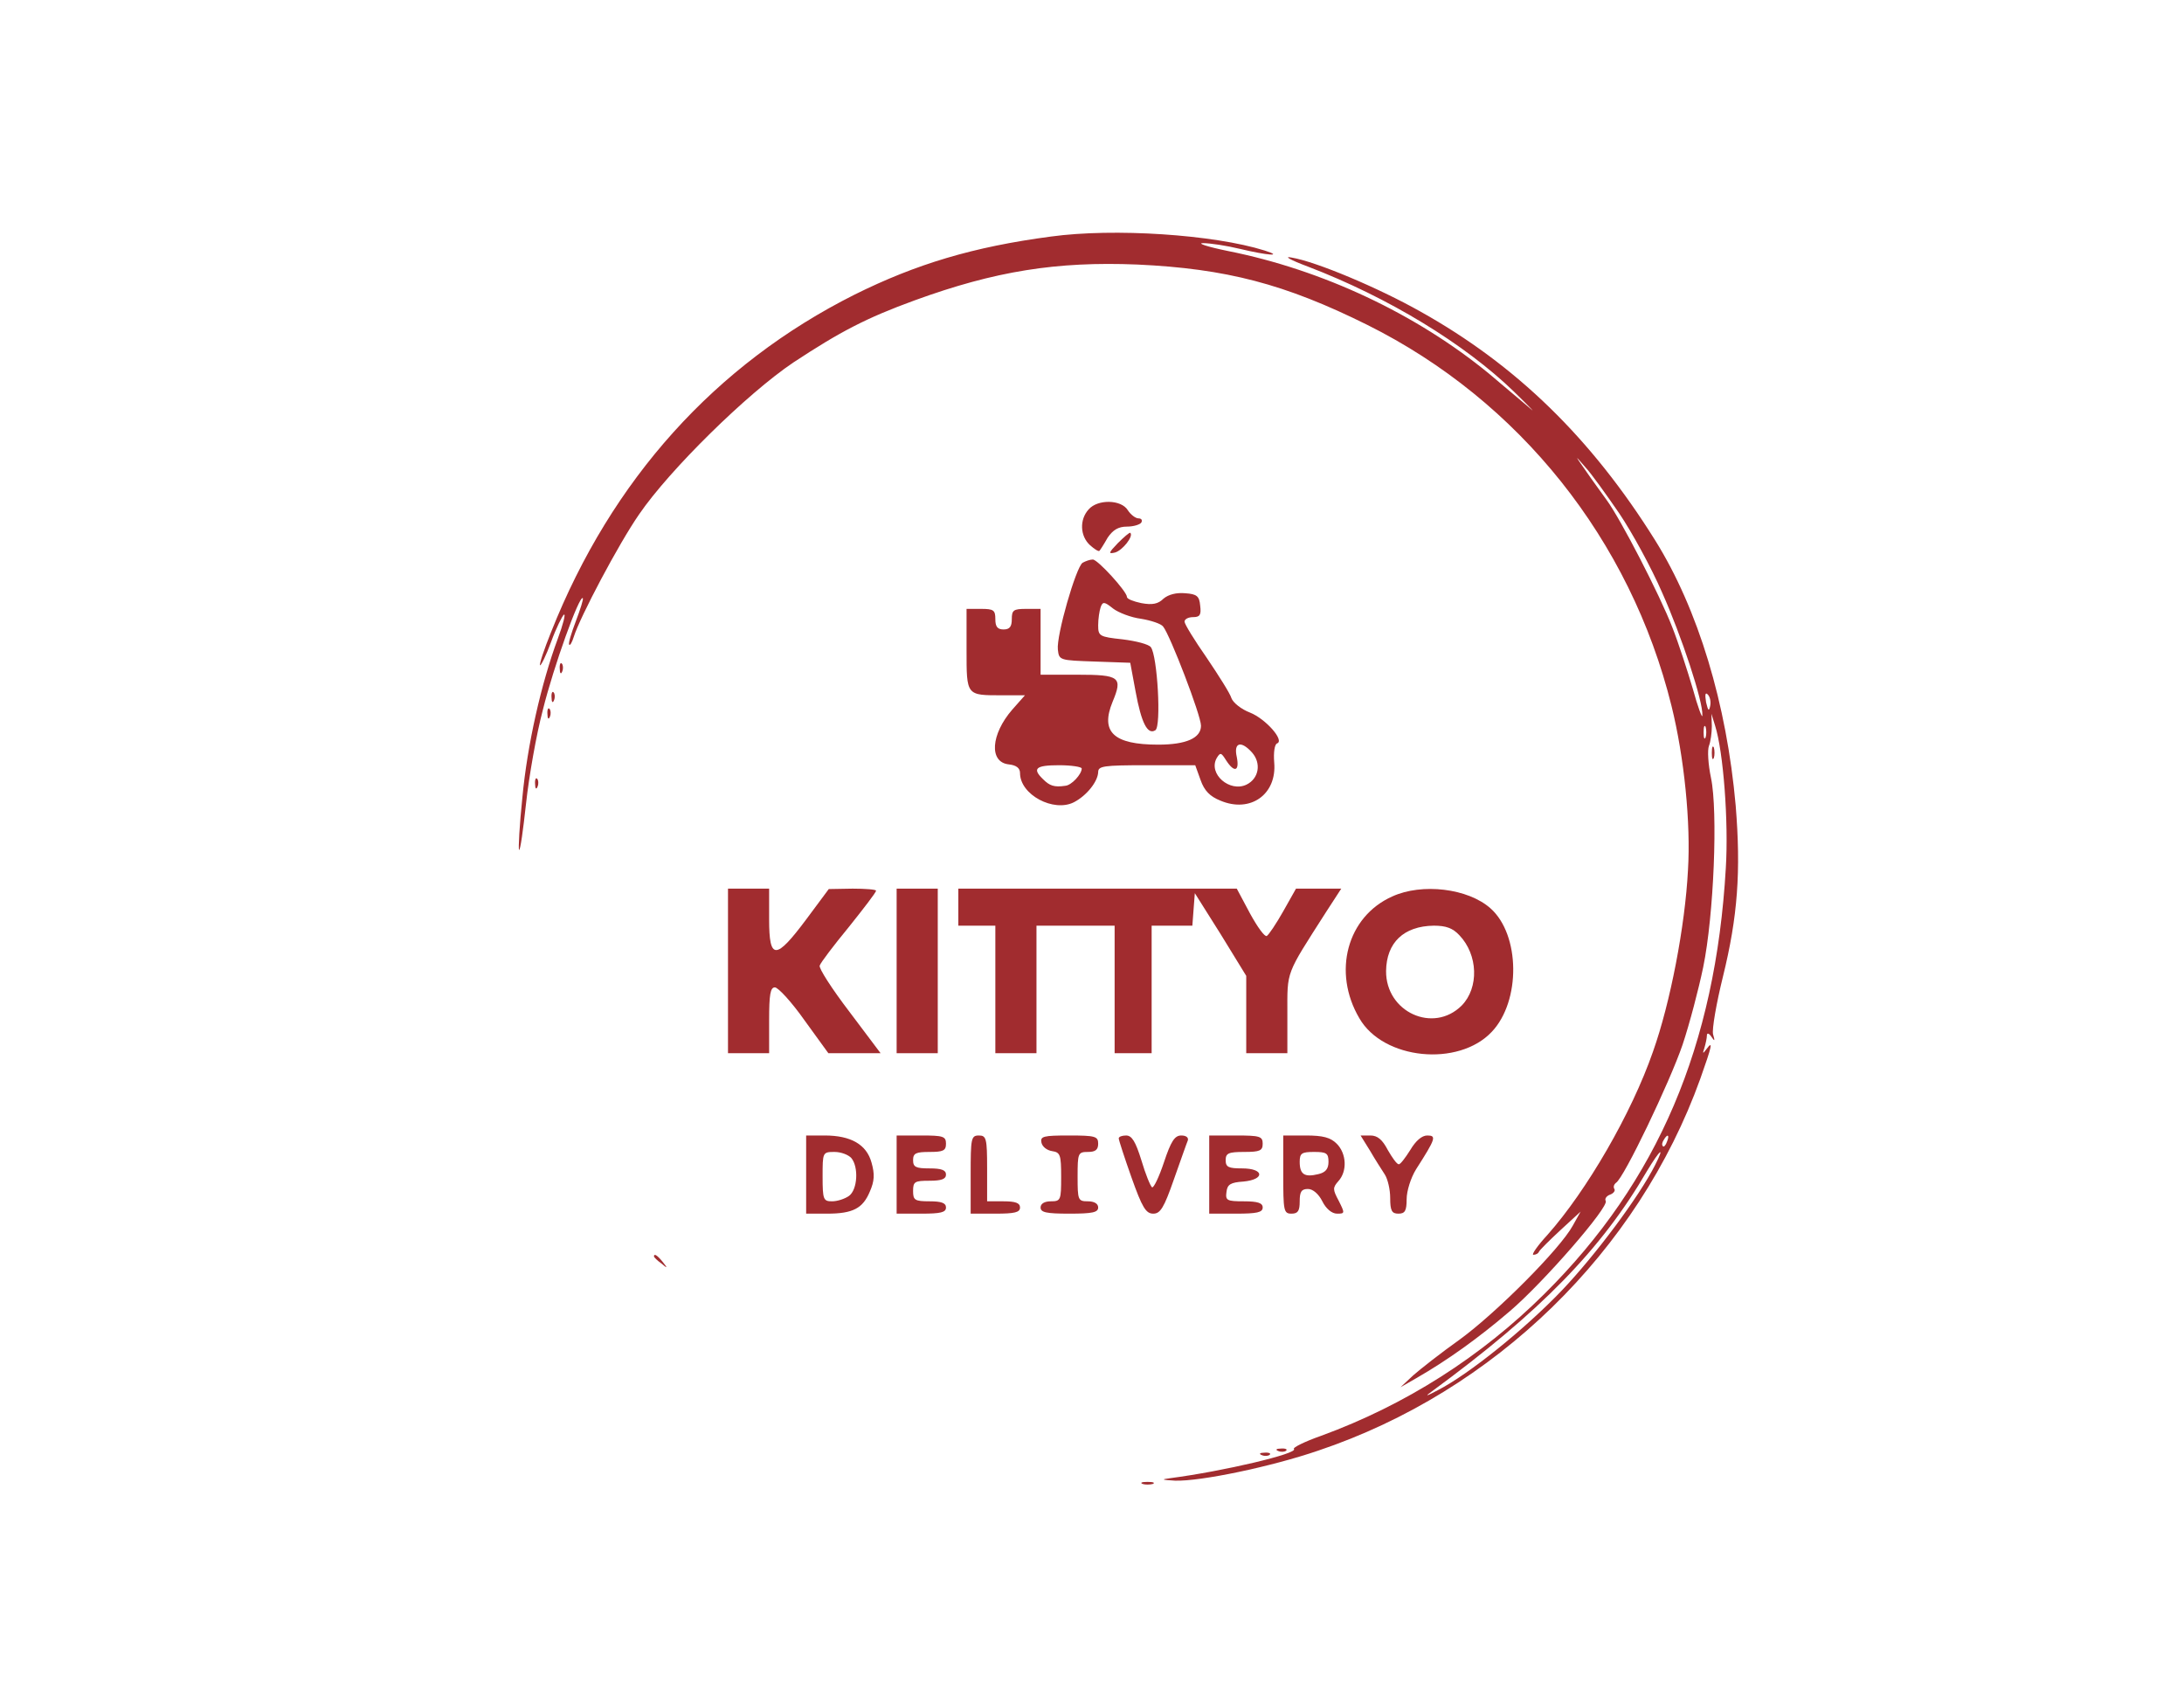
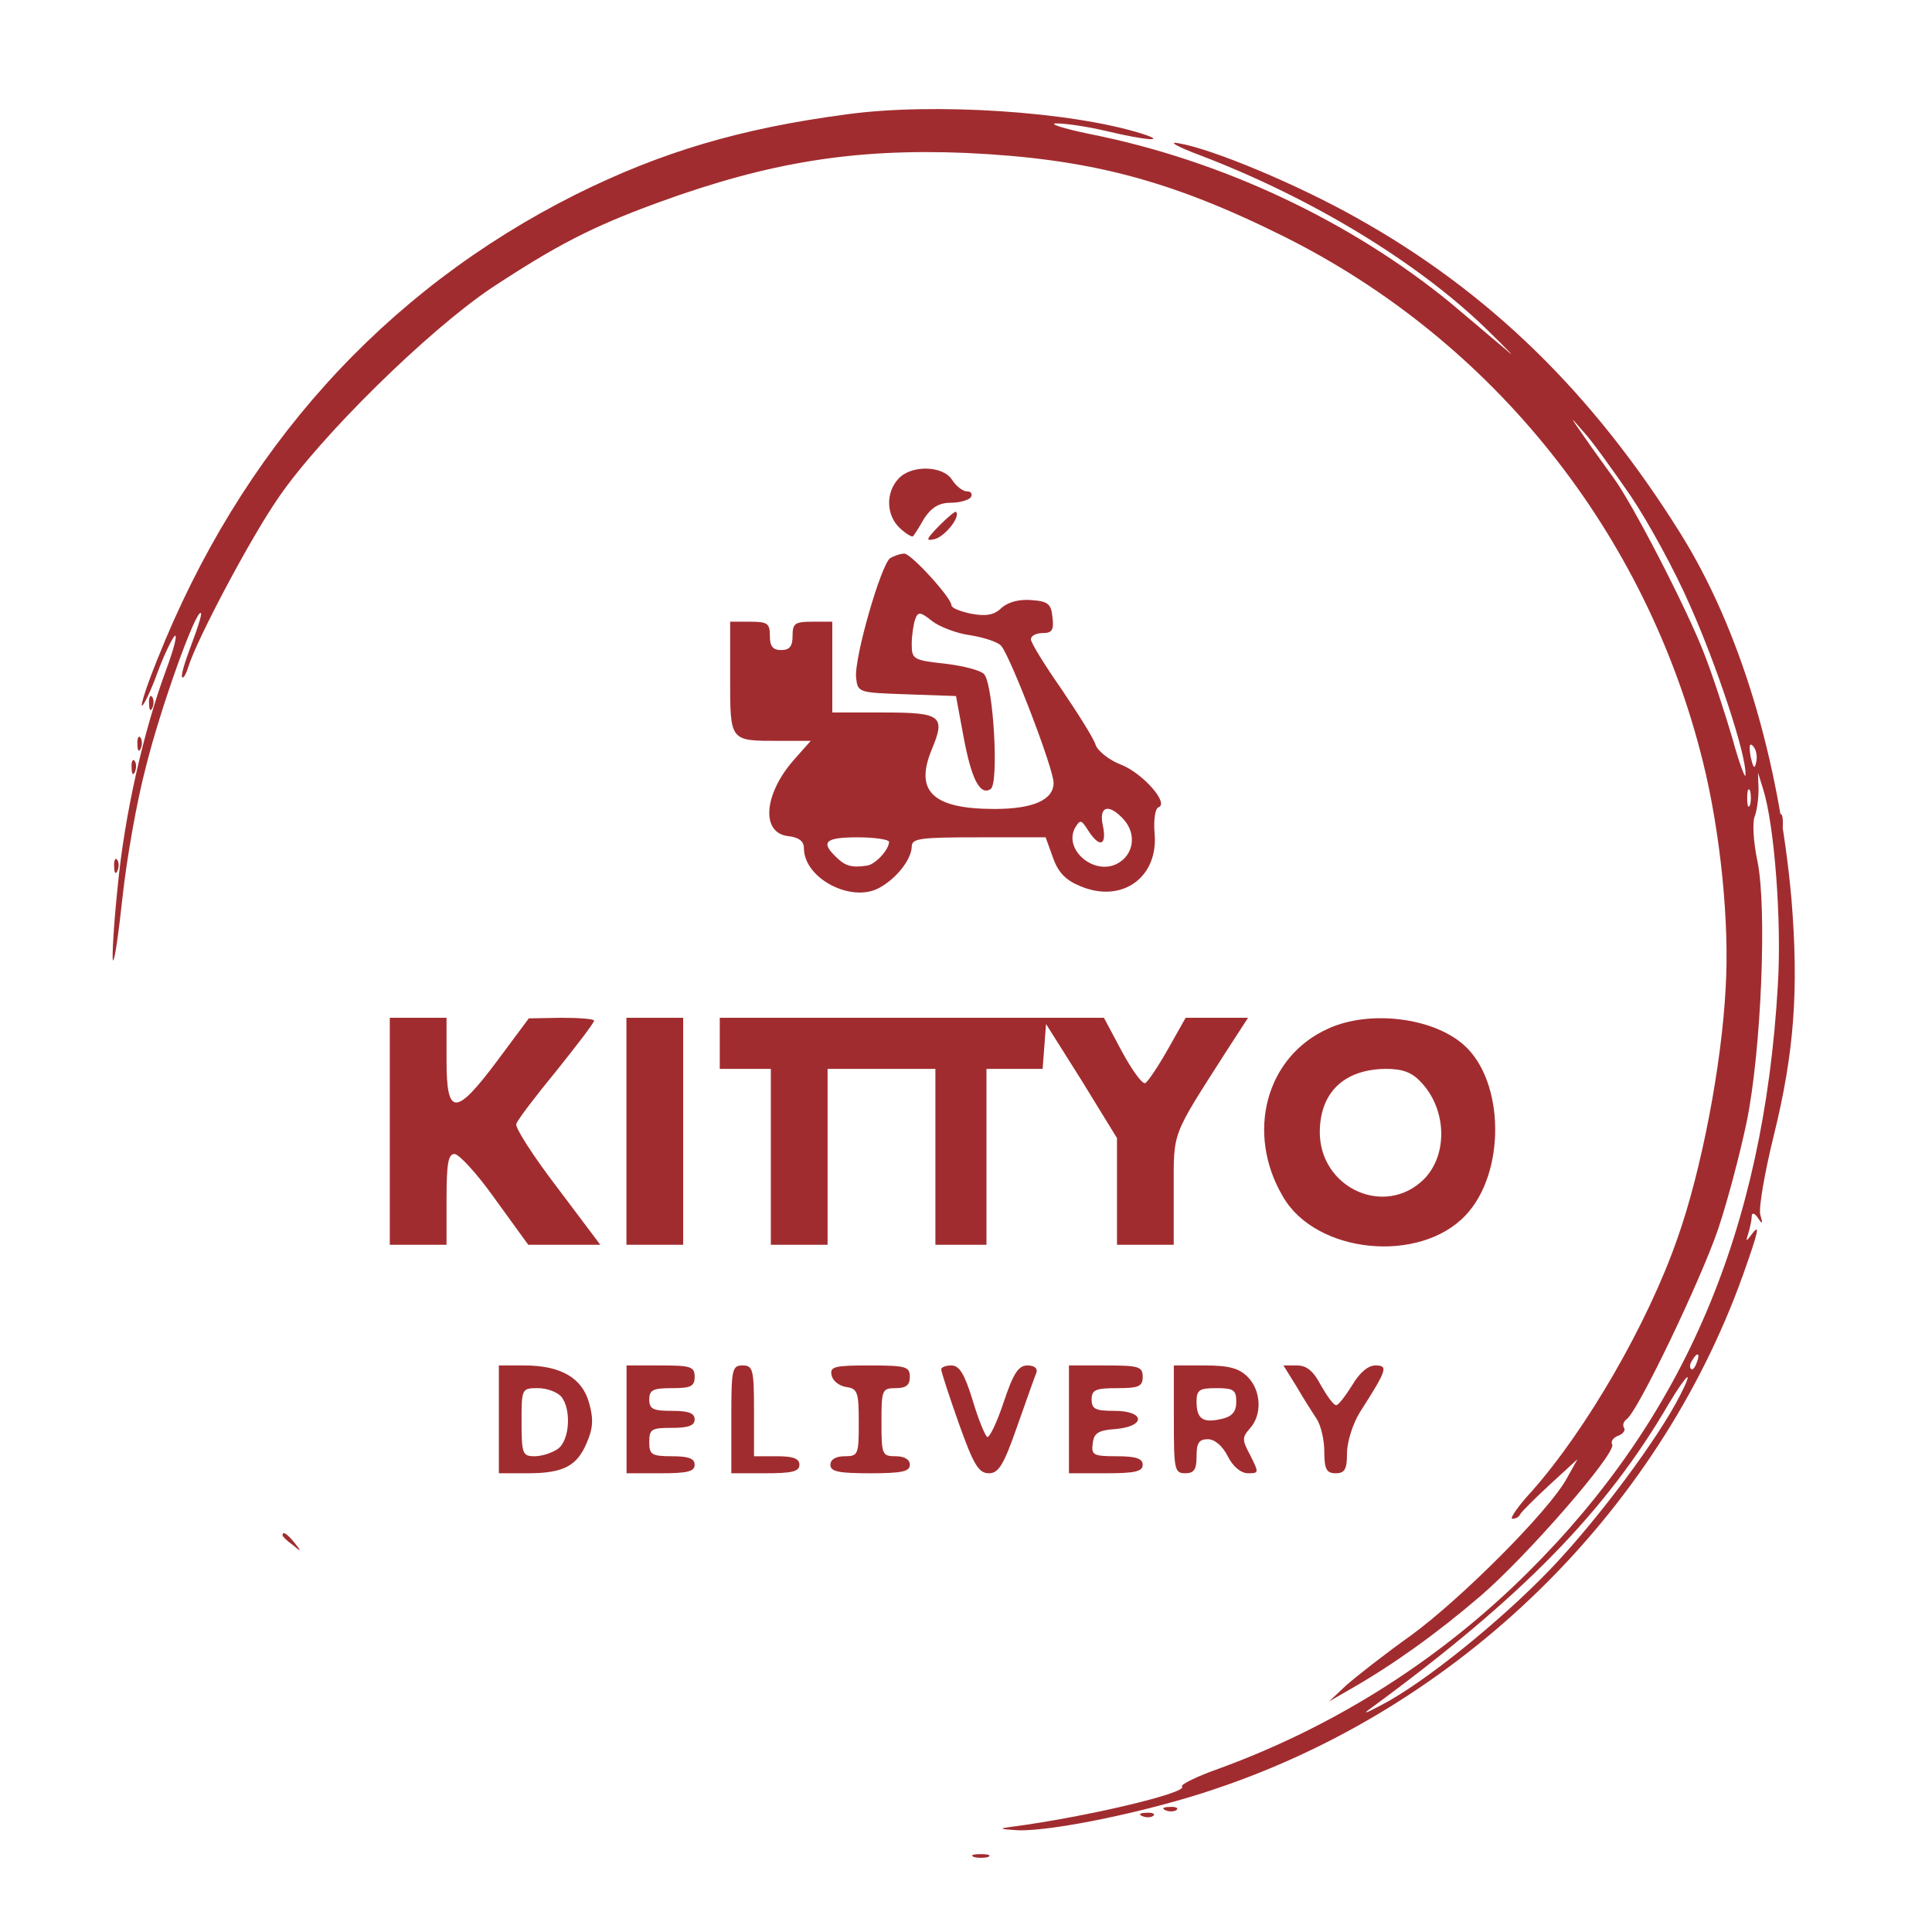
- <svg xmlns="http://www.w3.org/2000/svg" version="1.0" width="531pt" height="409pt" viewBox="0 0 531 409" preserveAspectRatio="xMidYMid meet">
-   <g transform="translate(0,409) scale(0.1,-0.1)" fill="#a12c2f" stroke="none">
-     <path d="M2555 3515 c-189 -25 -328 -67 -477 -141 -339 -170 -591 -450 -738 -820 -17 -42 -29 -78 -27 -81 2 -2 15 24 27 57 12 33 27 63 31 66 5 3 -2 -24 -15 -59 -40 -108 -74 -257 -86 -386 -7 -67 -10 -124 -8 -127 3 -2 10 49 17 113 7 65 25 168 41 228 26 105 89 280 97 271 2 -2 -6 -27 -17 -56 -11 -29 -19 -55 -16 -57 2 -3 7 6 11 19 15 48 109 226 159 298 74 108 262 293 375 369 114 75 177 108 295 151 195 71 345 95 541 87 216 -10 359 -47 560 -147 369 -184 639 -522 739 -926 31 -125 47 -285 40 -399 -7 -136 -43 -323 -85 -441 -52 -150 -161 -338 -257 -446 -24 -26 -39 -48 -34 -48 6 0 12 3 14 8 2 4 25 27 52 52 l49 45 -19 -34 c-31 -57 -187 -213 -275 -277 -45 -32 -96 -72 -113 -87 l-31 -29 40 23 c73 42 149 96 226 162 82 70 242 254 233 268 -3 5 2 12 10 15 9 3 14 10 11 14 -3 5 -1 11 4 15 19 11 131 245 162 336 17 51 39 135 50 188 26 126 36 379 19 460 -7 33 -9 68 -5 78 4 10 7 32 7 48 l-1 30 9 -29 c20 -63 33 -233 26 -346 -25 -432 -165 -761 -441 -1035 -154 -153 -338 -270 -543 -345 -40 -14 -70 -29 -66 -32 11 -11 -171 -54 -301 -71 -23 -3 -21 -4 12 -6 62 -2 234 34 348 73 429 144 778 484 929 904 28 79 32 95 15 72 -9 -12 -10 -12 -5 3 3 10 6 24 6 30 0 7 5 6 11 -3 8 -12 9 -11 4 6 -3 12 8 75 24 140 36 146 44 256 31 416 -22 247 -91 477 -196 645 -155 248 -338 426 -571 556 -103 58 -253 121 -313 131 -20 4 -3 -6 40 -22 196 -75 381 -188 501 -304 41 -40 57 -57 35 -37 -23 19 -66 56 -96 81 -177 145 -404 252 -635 298 -49 10 -76 19 -60 19 17 0 57 -6 90 -14 67 -16 107 -19 60 -4 -124 39 -367 55 -520 34z m1382 -673 c31 -46 78 -132 104 -192 47 -105 100 -265 98 -299 0 -9 -11 20 -23 64 -13 44 -35 112 -50 150 -30 78 -126 264 -160 310 -12 17 -35 48 -50 70 -28 40 -28 40 -2 10 15 -16 52 -68 83 -113z m221 -468 c-3 -14 -5 -12 -10 9 -3 19 -2 25 4 19 6 -6 8 -18 6 -28z m-11 -76 c-3 -7 -5 -2 -5 12 0 14 2 19 5 13 2 -7 2 -19 0 -25z m-94 -983 c-3 -9 -8 -14 -10 -11 -3 3 -2 9 2 15 9 16 15 13 8 -4z m-29 -57 c-39 -77 -145 -219 -227 -305 -89 -93 -225 -203 -301 -242 -28 -15 -33 -16 -16 -4 266 195 414 347 524 536 32 53 45 64 20 15z" />
-     <path d="M2647 2852 c-23 -25 -21 -65 3 -87 11 -10 21 -16 23 -14 2 2 11 16 20 32 13 19 26 27 47 27 16 0 32 5 35 10 3 6 0 10 -7 10 -7 0 -19 9 -26 20 -16 26 -73 27 -95 2z" />
-     <path d="M2718 2770 c-23 -24 -24 -27 -7 -23 18 5 46 40 37 48 -2 1 -15 -10 -30 -25z" />
-     <path d="M2632 2722 c-16 -11 -64 -177 -60 -211 3 -26 4 -26 90 -29 l86 -3 13 -70 c14 -76 29 -106 48 -94 15 9 5 182 -11 202 -5 7 -36 15 -69 19 -56 6 -59 8 -59 34 0 16 3 35 6 44 5 14 9 14 30 -3 13 -10 44 -22 68 -25 24 -4 49 -12 54 -19 17 -21 92 -216 92 -241 0 -30 -36 -46 -104 -46 -109 0 -141 31 -111 104 25 60 18 66 -85 66 l-90 0 0 80 0 80 -35 0 c-31 0 -35 -3 -35 -25 0 -18 -5 -25 -20 -25 -15 0 -20 7 -20 25 0 22 -4 25 -35 25 l-35 0 0 -99 c0 -113 -1 -111 87 -111 l55 0 -31 -35 c-52 -60 -57 -128 -8 -133 18 -2 27 -9 27 -21 0 -53 82 -96 131 -71 31 16 58 50 59 73 0 15 12 17 118 17 l118 0 13 -36 c9 -26 23 -40 48 -50 73 -31 138 15 131 93 -2 24 1 44 7 46 19 7 -28 60 -66 75 -21 8 -41 24 -45 35 -3 11 -31 55 -60 98 -30 43 -54 82 -54 88 0 6 9 11 21 11 16 0 20 5 17 28 -2 23 -8 28 -36 30 -22 2 -41 -3 -53 -13 -13 -13 -27 -16 -54 -11 -19 4 -35 10 -35 15 0 13 -71 91 -83 91 -7 0 -18 -4 -25 -8z m412 -461 c23 -26 17 -63 -13 -78 -41 -20 -94 26 -73 64 9 15 11 14 23 -5 20 -31 33 -27 26 8 -8 35 10 41 37 11z m-414 -39 c0 -14 -25 -41 -40 -42 -27 -4 -38 0 -54 16 -27 26 -18 34 39 34 30 0 55 -4 55 -8z" />
-     <path d="M1361 2464 c0 -11 3 -14 6 -6 3 7 2 16 -1 19 -3 4 -6 -2 -5 -13z" />
-     <path d="M1341 2394 c0 -11 3 -14 6 -6 3 7 2 16 -1 19 -3 4 -6 -2 -5 -13z" />
-     <path d="M1331 2354 c0 -11 3 -14 6 -6 3 7 2 16 -1 19 -3 4 -6 -2 -5 -13z" />
-     <path d="M4162 2260 c0 -14 2 -19 5 -12 2 6 2 18 0 25 -3 6 -5 1 -5 -13z" />
-     <path d="M1301 2184 c0 -11 3 -14 6 -6 3 7 2 16 -1 19 -3 4 -6 -2 -5 -13z" />
-     <path d="M1770 1730 l0 -200 50 0 50 0 0 80 c0 63 3 80 14 80 8 0 41 -36 72 -80 l58 -80 63 0 64 0 -76 101 c-42 55 -75 106 -72 112 2 7 34 49 71 94 36 45 66 84 66 88 0 3 -26 5 -57 5 l-58 -1 -55 -74 c-74 -99 -90 -99 -90 0 l0 75 -50 0 -50 0 0 -200z" />
-     <path d="M2180 1730 l0 -200 50 0 50 0 0 200 0 200 -50 0 -50 0 0 -200z" />
-     <path d="M2330 1885 l0 -45 45 0 45 0 0 -155 0 -155 50 0 50 0 0 155 0 155 95 0 95 0 0 -155 0 -155 45 0 45 0 0 155 0 155 49 0 50 0 3 40 3 39 63 -100 62 -101 0 -94 0 -94 50 0 50 0 0 96 c0 106 -5 92 94 247 l37 57 -55 0 -55 0 -31 -55 c-17 -30 -35 -57 -40 -60 -5 -3 -23 22 -41 55 l-32 60 -338 0 -339 0 0 -45z" />
-     <path d="M3385 1911 c-110 -49 -146 -184 -80 -296 58 -101 241 -119 322 -33 71 75 69 236 -3 300 -55 49 -167 62 -239 29z m163 -94 c46 -48 48 -128 6 -171 -69 -69 -185 -16 -184 84 1 69 43 109 116 110 30 0 46 -6 62 -23z" />
-     <path d="M1960 1235 l0 -95 51 0 c63 0 87 13 104 54 11 25 12 42 4 70 -12 44 -50 66 -114 66 l-45 0 0 -95z m110 40 c18 -22 15 -77 -6 -92 -10 -7 -28 -13 -41 -13 -21 0 -23 4 -23 60 0 59 0 60 29 60 16 0 34 -7 41 -15z" />
-     <path d="M2180 1235 l0 -95 60 0 c47 0 60 3 60 15 0 11 -11 15 -40 15 -36 0 -40 3 -40 25 0 23 4 25 40 25 29 0 40 4 40 15 0 11 -11 15 -40 15 -33 0 -40 3 -40 20 0 17 7 20 40 20 33 0 40 3 40 20 0 18 -7 20 -60 20 l-60 0 0 -95z" />
-     <path d="M2360 1235 l0 -95 60 0 c47 0 60 3 60 15 0 11 -11 15 -40 15 l-40 0 0 80 c0 73 -2 80 -20 80 -19 0 -20 -7 -20 -95z" />
-     <path d="M2532 1313 c2 -10 13 -19 26 -21 20 -3 22 -9 22 -63 0 -56 -1 -59 -25 -59 -16 0 -25 -6 -25 -15 0 -12 14 -15 70 -15 56 0 70 3 70 15 0 9 -9 15 -25 15 -24 0 -25 3 -25 60 0 57 1 60 25 60 18 0 25 5 25 20 0 18 -7 20 -71 20 -62 0 -70 -2 -67 -17z" />
-     <path d="M2720 1323 c0 -4 14 -47 31 -95 26 -73 35 -88 53 -88 17 0 26 14 50 83 16 45 31 88 34 95 2 7 -4 12 -16 12 -16 0 -25 -14 -42 -65 -12 -36 -25 -63 -29 -61 -4 3 -16 32 -26 66 -14 45 -23 60 -37 60 -10 0 -18 -3 -18 -7z" />
-     <path d="M2940 1235 l0 -95 65 0 c51 0 65 3 65 15 0 11 -12 15 -46 15 -41 0 -45 2 -42 23 2 18 10 23 41 25 53 5 51 32 -3 32 -33 0 -40 3 -40 20 0 17 7 20 45 20 38 0 45 3 45 20 0 18 -7 20 -65 20 l-65 0 0 -95z" />
-     <path d="M3120 1235 c0 -88 1 -95 20 -95 16 0 20 7 20 30 0 23 4 30 20 30 12 0 26 -12 35 -30 9 -18 23 -30 36 -30 19 0 19 1 4 31 -15 28 -15 32 -1 48 22 24 20 67 -4 91 -15 15 -33 20 -75 20 l-55 0 0 -95z m110 31 c0 -17 -7 -26 -25 -30 -33 -8 -45 -1 -45 30 0 21 5 24 35 24 30 0 35 -3 35 -24z" />
-     <path d="M3331 1293 c12 -21 29 -47 36 -58 7 -11 13 -36 13 -57 0 -31 4 -38 20 -38 16 0 20 7 20 35 0 20 10 52 23 73 48 75 50 82 27 82 -13 0 -28 -13 -41 -35 -12 -19 -24 -35 -28 -35 -5 0 -16 16 -27 35 -13 25 -25 35 -42 35 l-24 0 23 -37z" />
-     <path d="M1590 1036 c0 -2 8 -10 18 -17 15 -13 16 -12 3 4 -13 16 -21 21 -21 13z" />
-     <path d="M3108 563 c7 -3 16 -2 19 1 4 3 -2 6 -13 5 -11 0 -14 -3 -6 -6z" />
-     <path d="M3068 553 c7 -3 16 -2 19 1 4 3 -2 6 -13 5 -11 0 -14 -3 -6 -6z" />
-     <path d="M2778 483 c6 -2 18 -2 25 0 6 3 1 5 -13 5 -14 0 -19 -2 -12 -5z" />
+ <svg xmlns="http://www.w3.org/2000/svg" version="1.1" width="1080" height="1080" viewBox="0 0 1080 1080" xml:space="preserve">
+   <defs>
+ </defs>
+   <g transform="matrix(1 0 0 1 540 540)" id="65c292c7-8fad-4fb2-bc10-004ea2fef175">
+     <rect style="stroke: none; stroke-width: 1; stroke-dasharray: none; stroke-linecap: butt; stroke-dashoffset: 0; stroke-linejoin: miter; stroke-miterlimit: 4; fill: rgb(255,255,255); fill-rule: nonzero; opacity: 1; visibility: hidden;" vector-effect="non-scaling-stroke" x="-540" y="-540" rx="0" ry="0" width="1080" height="1080" />
+   </g>
+   <g transform="matrix(1 0 0 1 540 540)" id="21c065ab-5247-4d6d-9f7b-75c54355502d">
+ </g>
+   <g transform="matrix(NaN NaN NaN NaN 0 0)">
+     <g style="">
+ </g>
+   </g>
+   <g transform="matrix(2.44 0 0 2.44 533.13 543.6)">
+     <g style="" vector-effect="non-scaling-stroke">
+       <g transform="matrix(0.13 0 0 -0.13 0 -0.63)">
+         <path style="stroke: none; stroke-width: 1; stroke-dasharray: none; stroke-linecap: butt; stroke-dashoffset: 0; stroke-linejoin: miter; stroke-miterlimit: 4; fill: rgb(161,44,47); fill-rule: nonzero; opacity: 1;" vector-effect="non-scaling-stroke" transform=" translate(-2743.62, -2007.6)" d="M 2555 3515 C 2366 3490 2227 3448 2078 3374 C 1739 3204 1487 2924 1340 2554 C 1323 2512 1311 2476 1313 2473 C 1315 2471 1328 2497 1340 2530 C 1352 2563 1367 2593 1371 2596 C 1376 2599 1369 2572 1356 2537 C 1316 2429 1282 2280 1270 2151 C 1263 2084 1260 2027 1262 2024 C 1265 2022 1272 2073 1279 2137 C 1286 2202 1304 2305 1320 2365 C 1346 2470 1409 2645 1417 2636 C 1419 2634 1411 2609 1400 2580 C 1389 2551 1381 2525 1384 2523 C 1386 2520 1391 2529 1395 2542 C 1410 2590 1504 2768 1554 2840 C 1628 2948 1816 3133 1929 3209 C 2043 3284 2106 3317 2224 3360 C 2419 3431 2569 3455 2765 3447 C 2981 3437 3124 3400 3325 3300 C 3694 3116 3964 2778 4064 2374 C 4095 2249 4111 2089 4104 1975 C 4097 1839 4061 1652 4019 1534 C 3967 1384 3858 1196 3762 1088 C 3738 1062 3723 1040 3728 1040 C 3734 1040 3740 1043 3742 1048 C 3744 1052 3767 1075 3794 1100 L 3843 1145 L 3824 1111 C 3793 1054 3637 898 3549 834 C 3504 802 3453 762 3436 747 L 3405 718 L 3445 741 C 3518 783 3594 837 3671 903 C 3753 973 3913 1157 3904 1171 C 3901 1176 3906 1183 3914 1186 C 3923 1189 3928 1196 3925 1200 C 3922 1205 3924 1211 3929 1215 C 3948 1226 4060 1460 4091 1551 C 4108 1602 4130 1686 4141 1739 C 4167 1865 4177 2118 4160 2199 C 4153 2232 4151 2267 4155 2277 C 4159 2287 4162 2309 4162 2325 L 4161 2355 L 4170 2326 C 4190 2263 4203 2093 4196 1980 C 4171 1548 4031 1219 3755 945 C 3601 792 3417 675 3212 600 C 3172 586 3142 571 3146 568 C 3157 557 2975 514 2845 497 C 2822 494 2824 493 2857 491 C 2919 489 3091 525 3205 564 C 3634 708 3983 1048 4134 1468 C 4162 1547 4166 1563 4149 1540 C 4140 1528 4139 1528 4144 1543 C 4147 1553 4150 1567 4150 1573 C 4150 1580 4155 1579 4161 1570 C 4169 1558 4170 1559 4165 1576 C 4162 1588 4173 1651 4189 1716 C 4225 1862 4233 1972 4220 2132 C 4198 2379 4129 2609 4024 2777 C 3869 3025 3686 3203 3453 3333 C 3350 3391 3200 3454 3140 3464 C 3120 3468 3137 3458 3180 3442 C 3376 3367 3561 3254 3681 3138 C 3722 3098 3738 3081 3716 3101 C 3693 3120 3650 3157 3620 3182 C 3443 3327 3216 3434 2985 3480 C 2936 3490 2909 3499 2925 3499 C 2942 3499 2982 3493 3015 3485 C 3082 3469 3122 3466 3075 3481 C 2951 3520 2708 3536 2555 3515 z M 3937 2842 C 3968 2796 4015 2710 4041 2650 C 4088 2545 4141 2385 4139 2351 C 4139 2342 4128 2371 4116 2415 C 4103 2459 4081 2527 4066 2565 C 4036 2643 3940 2829 3906 2875 C 3894 2892 3871 2923 3856 2945 C 3828 2985 3828 2985 3854 2955 C 3869 2939 3906 2887 3937 2842 z M 4158 2374 C 4155 2360 4153 2362 4148 2383 C 4145 2402 4146 2408 4152 2402 C 4158 2396 4160 2384 4158 2374 z M 4147 2298 C 4144 2291 4142 2296 4142 2310 C 4142 2324 4144 2329 4147 2323 C 4149 2316 4149 2304 4147 2298 z M 4053 1315 C 4050 1306 4045 1301 4043 1304 C 4040 1307 4041 1313 4045 1319 C 4054 1335 4060 1332 4053 1315 z M 4024 1258 C 3985 1181 3879 1039 3797 953 C 3708 860 3572 750 3496 711 C 3468 696 3463 695 3480 707 C 3746 902 3894 1054 4004 1243 C 4036 1296 4049 1307 4024 1258 z" stroke-linecap="round" />
+       </g>
+       <g transform="matrix(0.13 0 0 -0.13 -5.35 -107.66)">
+         <path style="stroke: none; stroke-width: 1; stroke-dasharray: none; stroke-linecap: butt; stroke-dashoffset: 0; stroke-linejoin: miter; stroke-miterlimit: 4; fill: rgb(161,44,47); fill-rule: nonzero; opacity: 1;" vector-effect="non-scaling-stroke" transform=" translate(-2703.49, -2810.38)" d="M 2647 2852 C 2624 2827 2626 2787 2650 2765 C 2661 2755 2671 2749 2673 2751 C 2675 2753 2684 2767 2693 2783 C 2706 2802 2719 2810 2740 2810 C 2756 2810 2772 2815 2775 2820 C 2778 2826 2775 2830 2768 2830 C 2761 2830 2749 2839 2742 2850 C 2726 2876 2669 2877 2647 2852 z" stroke-linecap="round" />
+       </g>
+       <g transform="matrix(0.13 0 0 -0.13 -2.54 -102.32)">
+         <path style="stroke: none; stroke-width: 1; stroke-dasharray: none; stroke-linecap: butt; stroke-dashoffset: 0; stroke-linejoin: miter; stroke-miterlimit: 4; fill: rgb(161,44,47); fill-rule: nonzero; opacity: 1;" vector-effect="non-scaling-stroke" transform=" translate(-2724.54, -2770.29)" d="M 2718 2770 C 2695 2746 2694 2743 2711 2747 C 2729 2752 2757 2787 2748 2795 C 2746 2796 2733 2785 2718 2770 z" stroke-linecap="round" />
+       </g>
+       <g transform="matrix(0.13 0 0 -0.13 -1.86 -57.13)">
+         <path style="stroke: none; stroke-width: 1; stroke-dasharray: none; stroke-linecap: butt; stroke-dashoffset: 0; stroke-linejoin: miter; stroke-miterlimit: 4; fill: rgb(161,44,47); fill-rule: nonzero; opacity: 1;" vector-effect="non-scaling-stroke" transform=" translate(-2729.68, -2431.35)" d="M 2632 2722 C 2616 2711 2568 2545 2572 2511 C 2575 2485 2576 2485 2662 2482 L 2748 2479 L 2761 2409 C 2775 2333 2790 2303 2809 2315 C 2824 2324 2814 2497 2798 2517 C 2793 2524 2762 2532 2729 2536 C 2673 2542 2670 2544 2670 2570 C 2670 2586 2673 2605 2676 2614 C 2681 2628 2685 2628 2706 2611 C 2719 2601 2750 2589 2774 2586 C 2798 2582 2823 2574 2828 2567 C 2845 2546 2920 2351 2920 2326 C 2920 2296 2884 2280 2816 2280 C 2707 2280 2675 2311 2705 2384 C 2730 2444 2723 2450 2620 2450 L 2530 2450 L 2530 2530 L 2530 2610 L 2495 2610 C 2464 2610 2460 2607 2460 2585 C 2460 2567 2455 2560 2440 2560 C 2425 2560 2420 2567 2420 2585 C 2420 2607 2416 2610 2385 2610 L 2350 2610 L 2350 2511 C 2350 2398 2349 2400 2437 2400 L 2492 2400 L 2461 2365 C 2409 2305 2404 2237 2453 2232 C 2471 2230 2480 2223 2480 2211 C 2480 2158 2562 2115 2611 2140 C 2642 2156 2669 2190 2670 2213 C 2670 2228 2682 2230 2788 2230 L 2906 2230 L 2919 2194 C 2928 2168 2942 2154 2967 2144 C 3040 2113 3105 2159 3098 2237 C 3096 2261 3099 2281 3105 2283 C 3124 2290 3077 2343 3039 2358 C 3018 2366 2998 2382 2994 2393 C 2991 2404 2963 2448 2934 2491 C 2904 2534 2880 2573 2880 2579 C 2880 2585 2889 2590 2901 2590 C 2917 2590 2921 2595 2918 2618 C 2916 2641 2910 2646 2882 2648 C 2860 2650 2841 2645 2829 2635 C 2816 2622 2802 2619 2775 2624 C 2756 2628 2740 2634 2740 2639 C 2740 2652 2669 2730 2657 2730 C 2650 2730 2639 2726 2632 2722 z M 3044 2261 C 3067 2235 3061 2198 3031 2183 C 2990 2163 2937 2209 2958 2247 C 2967 2262 2969 2261 2981 2242 C 3001 2211 3014 2215 3007 2250 C 2999 2285 3017 2291 3044 2261 z M 2630 2222 C 2630 2208 2605 2181 2590 2180 C 2563 2176 2552 2180 2536 2196 C 2509 2222 2518 2230 2575 2230 C 2605 2230 2630 2226 2630 2222 z" stroke-linecap="round" />
+       </g>
+       <g transform="matrix(0.13 0 0 -0.13 -183.84 -61.73)">
+         <path style="stroke: none; stroke-width: 1; stroke-dasharray: none; stroke-linecap: butt; stroke-dashoffset: 0; stroke-linejoin: miter; stroke-miterlimit: 4; fill: rgb(161,44,47); fill-rule: nonzero; opacity: 1;" vector-effect="non-scaling-stroke" transform=" translate(-1364.81, -2465.86)" d="M 1361 2464 C 1361 2453 1364 2450 1367 2458 C 1370 2465 1369 2474 1366 2477 C 1363 2481 1360 2475 1361 2464 z" stroke-linecap="round" />
+       </g>
+       <g transform="matrix(0.13 0 0 -0.13 -186.51 -52.4)">
+         <path style="stroke: none; stroke-width: 1; stroke-dasharray: none; stroke-linecap: butt; stroke-dashoffset: 0; stroke-linejoin: miter; stroke-miterlimit: 4; fill: rgb(161,44,47); fill-rule: nonzero; opacity: 1;" vector-effect="non-scaling-stroke" transform=" translate(-1344.81, -2395.86)" d="M 1341 2394 C 1341 2383 1344 2380 1347 2388 C 1350 2395 1349 2404 1346 2407 C 1343 2411 1340 2405 1341 2394 z" stroke-linecap="round" />
+       </g>
+       <g transform="matrix(0.13 0 0 -0.13 -187.84 -47.06)">
+         <path style="stroke: none; stroke-width: 1; stroke-dasharray: none; stroke-linecap: butt; stroke-dashoffset: 0; stroke-linejoin: miter; stroke-miterlimit: 4; fill: rgb(161,44,47); fill-rule: nonzero; opacity: 1;" vector-effect="non-scaling-stroke" transform=" translate(-1334.81, -2355.86)" d="M 1331 2354 C 1331 2343 1334 2340 1337 2348 C 1340 2355 1339 2364 1336 2367 C 1333 2371 1330 2365 1331 2354 z" stroke-linecap="round" />
+       </g>
+       <g transform="matrix(0.13 0 0 -0.13 189.55 -34.3)">
+         <path style="stroke: none; stroke-width: 1; stroke-dasharray: none; stroke-linecap: butt; stroke-dashoffset: 0; stroke-linejoin: miter; stroke-miterlimit: 4; fill: rgb(161,44,47); fill-rule: nonzero; opacity: 1;" vector-effect="non-scaling-stroke" transform=" translate(-4165.25, -2260.18)" d="M 4162 2260 C 4162 2246 4164 2241 4167 2248 C 4169 2254 4169 2266 4167 2273 C 4164 2279 4162 2274 4162 2260 z" stroke-linecap="round" />
+       </g>
+       <g transform="matrix(0.13 0 0 -0.13 -191.84 -24.4)">
+         <path style="stroke: none; stroke-width: 1; stroke-dasharray: none; stroke-linecap: butt; stroke-dashoffset: 0; stroke-linejoin: miter; stroke-miterlimit: 4; fill: rgb(161,44,47); fill-rule: nonzero; opacity: 1;" vector-effect="non-scaling-stroke" transform=" translate(-1304.81, -2185.86)" d="M 1301 2184 C 1301 2173 1304 2170 1307 2178 C 1310 2185 1309 2194 1306 2197 C 1303 2201 1300 2195 1301 2184 z" stroke-linecap="round" />
+       </g>
+       <g transform="matrix(0.13 0 0 -0.13 -105.08 36.39)">
+         <path style="stroke: none; stroke-width: 1; stroke-dasharray: none; stroke-linecap: butt; stroke-dashoffset: 0; stroke-linejoin: miter; stroke-miterlimit: 4; fill: rgb(161,44,47); fill-rule: nonzero; opacity: 1;" vector-effect="non-scaling-stroke" transform=" translate(-1955.5, -1730)" d="M 1770 1730 L 1770 1530 L 1820 1530 L 1870 1530 L 1870 1610 C 1870 1673 1873 1690 1884 1690 C 1892 1690 1925 1654 1956 1610 L 2014 1530 L 2077 1530 L 2141 1530 L 2065 1631 C 2023 1686 1990 1737 1993 1743 C 1995 1750 2027 1792 2064 1837 C 2100 1882 2130 1921 2130 1925 C 2130 1928 2104 1930 2073 1930 L 2015 1929 L 1960 1855 C 1886 1756 1870 1756 1870 1855 L 1870 1930 L 1820 1930 L 1770 1930 L 1770 1730 z" stroke-linecap="round" />
+       </g>
+       <g transform="matrix(0.13 0 0 -0.13 -68.48 36.39)">
+         <path style="stroke: none; stroke-width: 1; stroke-dasharray: none; stroke-linecap: butt; stroke-dashoffset: 0; stroke-linejoin: miter; stroke-miterlimit: 4; fill: rgb(161,44,47); fill-rule: nonzero; opacity: 1;" vector-effect="non-scaling-stroke" transform=" translate(-2230, -1730)" d="M 2180 1730 L 2180 1530 L 2230 1530 L 2280 1530 L 2280 1730 L 2280 1930 L 2230 1930 L 2180 1930 L 2180 1730 z" stroke-linecap="round" />
+       </g>
+       <g transform="matrix(0.13 0 0 -0.13 6.92 36.39)">
+         <path style="stroke: none; stroke-width: 1; stroke-dasharray: none; stroke-linecap: butt; stroke-dashoffset: 0; stroke-linejoin: miter; stroke-miterlimit: 4; fill: rgb(161,44,47); fill-rule: nonzero; opacity: 1;" vector-effect="non-scaling-stroke" transform=" translate(-2795.5, -1730)" d="M 2330 1885 L 2330 1840 L 2375 1840 L 2420 1840 L 2420 1685 L 2420 1530 L 2470 1530 L 2520 1530 L 2520 1685 L 2520 1840 L 2615 1840 L 2710 1840 L 2710 1685 L 2710 1530 L 2755 1530 L 2800 1530 L 2800 1685 L 2800 1840 L 2849 1840 L 2899 1840 L 2902 1880 L 2905 1919 L 2968 1819 L 3030 1718 L 3030 1624 L 3030 1530 L 3080 1530 L 3130 1530 L 3130 1626 C 3130 1732 3125 1718 3224 1873 L 3261 1930 L 3206 1930 L 3151 1930 L 3120 1875 C 3103 1845 3085 1818 3080 1815 C 3075 1812 3057 1837 3039 1870 L 3007 1930 L 2669 1930 L 2330 1930 L 2330 1885 z" stroke-linecap="round" />
+       </g>
+       <g transform="matrix(0.13 0 0 -0.13 97.59 36.63)">
+         <path style="stroke: none; stroke-width: 1; stroke-dasharray: none; stroke-linecap: butt; stroke-dashoffset: 0; stroke-linejoin: miter; stroke-miterlimit: 4; fill: rgb(161,44,47); fill-rule: nonzero; opacity: 1;" vector-effect="non-scaling-stroke" transform=" translate(-3475.55, -1728.16)" d="M 3385 1911 C 3275 1862 3239 1727 3305 1615 C 3363 1514 3546 1496 3627 1582 C 3698 1657 3696 1818 3624 1882 C 3569 1931 3457 1944 3385 1911 z M 3548 1817 C 3594 1769 3596 1689 3554 1646 C 3485 1577 3369 1630 3370 1730 C 3371 1799 3413 1839 3486 1840 C 3516 1840 3532 1834 3548 1817 z" stroke-linecap="round" />
+       </g>
+       <g transform="matrix(0.13 0 0 -0.13 -93.53 102.39)">
+         <path style="stroke: none; stroke-width: 1; stroke-dasharray: none; stroke-linecap: butt; stroke-dashoffset: 0; stroke-linejoin: miter; stroke-miterlimit: 4; fill: rgb(161,44,47); fill-rule: nonzero; opacity: 1;" vector-effect="non-scaling-stroke" transform=" translate(-2042.12, -1235)" d="M 1960 1235 L 1960 1140 L 2011 1140 C 2074 1140 2098 1153 2115 1194 C 2126 1219 2127 1236 2119 1264 C 2107 1308 2069 1330 2005 1330 L 1960 1330 L 1960 1235 z M 2070 1275 C 2088 1253 2085 1198 2064 1183 C 2054 1176 2036 1170 2023 1170 C 2002 1170 2000 1174 2000 1230 C 2000 1289 2000 1290 2029 1290 C 2045 1290 2063 1283 2070 1275 z" stroke-linecap="round" />
+       </g>
+       <g transform="matrix(0.13 0 0 -0.13 -67.15 102.39)">
+         <path style="stroke: none; stroke-width: 1; stroke-dasharray: none; stroke-linecap: butt; stroke-dashoffset: 0; stroke-linejoin: miter; stroke-miterlimit: 4; fill: rgb(161,44,47); fill-rule: nonzero; opacity: 1;" vector-effect="non-scaling-stroke" transform=" translate(-2240, -1235)" d="M 2180 1235 L 2180 1140 L 2240 1140 C 2287 1140 2300 1143 2300 1155 C 2300 1166 2289 1170 2260 1170 C 2224 1170 2220 1173 2220 1195 C 2220 1218 2224 1220 2260 1220 C 2289 1220 2300 1224 2300 1235 C 2300 1246 2289 1250 2260 1250 C 2227 1250 2220 1253 2220 1270 C 2220 1287 2227 1290 2260 1290 C 2293 1290 2300 1293 2300 1310 C 2300 1328 2293 1330 2240 1330 L 2180 1330 L 2180 1235 z" stroke-linecap="round" />
+       </g>
+       <g transform="matrix(0.13 0 0 -0.13 -43.15 102.39)">
+         <path style="stroke: none; stroke-width: 1; stroke-dasharray: none; stroke-linecap: butt; stroke-dashoffset: 0; stroke-linejoin: miter; stroke-miterlimit: 4; fill: rgb(161,44,47); fill-rule: nonzero; opacity: 1;" vector-effect="non-scaling-stroke" transform=" translate(-2420, -1235)" d="M 2360 1235 L 2360 1140 L 2420 1140 C 2467 1140 2480 1143 2480 1155 C 2480 1166 2469 1170 2440 1170 L 2400 1170 L 2400 1250 C 2400 1323 2398 1330 2380 1330 C 2361 1330 2360 1323 2360 1235 z" stroke-linecap="round" />
+       </g>
+       <g transform="matrix(0.13 0 0 -0.13 -19.15 102.39)">
+         <path style="stroke: none; stroke-width: 1; stroke-dasharray: none; stroke-linecap: butt; stroke-dashoffset: 0; stroke-linejoin: miter; stroke-miterlimit: 4; fill: rgb(161,44,47); fill-rule: nonzero; opacity: 1;" vector-effect="non-scaling-stroke" transform=" translate(-2600, -1235)" d="M 2532 1313 C 2534 1303 2545 1294 2558 1292 C 2578 1289 2580 1283 2580 1229 C 2580 1173 2579 1170 2555 1170 C 2539 1170 2530 1164 2530 1155 C 2530 1143 2544 1140 2600 1140 C 2656 1140 2670 1143 2670 1155 C 2670 1164 2661 1170 2645 1170 C 2621 1170 2620 1173 2620 1230 C 2620 1287 2621 1290 2645 1290 C 2663 1290 2670 1295 2670 1310 C 2670 1328 2663 1330 2599 1330 C 2537 1330 2529 1328 2532 1313 z" stroke-linecap="round" />
+       </g>
+       <g transform="matrix(0.13 0 0 -0.13 8.08 102.39)">
+         <path style="stroke: none; stroke-width: 1; stroke-dasharray: none; stroke-linecap: butt; stroke-dashoffset: 0; stroke-linejoin: miter; stroke-miterlimit: 4; fill: rgb(161,44,47); fill-rule: nonzero; opacity: 1;" vector-effect="non-scaling-stroke" transform=" translate(-2804.19, -1235)" d="M 2720 1323 C 2720 1319 2734 1276 2751 1228 C 2777 1155 2786 1140 2804 1140 C 2821 1140 2830 1154 2854 1223 C 2870 1268 2885 1311 2888 1318 C 2890 1325 2884 1330 2872 1330 C 2856 1330 2847 1316 2830 1265 C 2818 1229 2805 1202 2801 1204 C 2797 1207 2785 1236 2775 1270 C 2761 1315 2752 1330 2738 1330 C 2728 1330 2720 1327 2720 1323 z" stroke-linecap="round" />
+       </g>
+       <g transform="matrix(0.13 0 0 -0.13 34.85 102.39)">
+         <path style="stroke: none; stroke-width: 1; stroke-dasharray: none; stroke-linecap: butt; stroke-dashoffset: 0; stroke-linejoin: miter; stroke-miterlimit: 4; fill: rgb(161,44,47); fill-rule: nonzero; opacity: 1;" vector-effect="non-scaling-stroke" transform=" translate(-3005, -1235)" d="M 2940 1235 L 2940 1140 L 3005 1140 C 3056 1140 3070 1143 3070 1155 C 3070 1166 3058 1170 3024 1170 C 2983 1170 2979 1172 2982 1193 C 2984 1211 2992 1216 3023 1218 C 3076 1223 3074 1250 3020 1250 C 2987 1250 2980 1253 2980 1270 C 2980 1287 2987 1290 3025 1290 C 3063 1290 3070 1293 3070 1310 C 3070 1328 3063 1330 3005 1330 L 2940 1330 L 2940 1235 z" stroke-linecap="round" />
+       </g>
+       <g transform="matrix(0.13 0 0 -0.13 60.14 102.39)">
+         <path style="stroke: none; stroke-width: 1; stroke-dasharray: none; stroke-linecap: butt; stroke-dashoffset: 0; stroke-linejoin: miter; stroke-miterlimit: 4; fill: rgb(161,44,47); fill-rule: nonzero; opacity: 1;" vector-effect="non-scaling-stroke" transform=" translate(-3194.66, -1235)" d="M 3120 1235 C 3120 1147 3121 1140 3140 1140 C 3156 1140 3160 1147 3160 1170 C 3160 1193 3164 1200 3180 1200 C 3192 1200 3206 1188 3215 1170 C 3224 1152 3238 1140 3251 1140 C 3270 1140 3270 1141 3255 1171 C 3240 1199 3240 1203 3254 1219 C 3276 1243 3274 1286 3250 1310 C 3235 1325 3217 1330 3175 1330 L 3120 1330 L 3120 1235 z M 3230 1266 C 3230 1249 3223 1240 3205 1236 C 3172 1228 3160 1235 3160 1266 C 3160 1287 3165 1290 3195 1290 C 3225 1290 3230 1287 3230 1266 z" stroke-linecap="round" />
+       </g>
+       <g transform="matrix(0.13 0 0 -0.13 87 102.39)">
+         <path style="stroke: none; stroke-width: 1; stroke-dasharray: none; stroke-linecap: butt; stroke-dashoffset: 0; stroke-linejoin: miter; stroke-miterlimit: 4; fill: rgb(161,44,47); fill-rule: nonzero; opacity: 1;" vector-effect="non-scaling-stroke" transform=" translate(-3396.13, -1235)" d="M 3331 1293 C 3343 1272 3360 1246 3367 1235 C 3374 1224 3380 1199 3380 1178 C 3380 1147 3384 1140 3400 1140 C 3416 1140 3420 1147 3420 1175 C 3420 1195 3430 1227 3443 1248 C 3491 1323 3493 1330 3470 1330 C 3457 1330 3442 1317 3429 1295 C 3417 1276 3405 1260 3401 1260 C 3396 1260 3385 1276 3374 1295 C 3361 1320 3349 1330 3332 1330 L 3308 1330 L 3331 1293 z" stroke-linecap="round" />
+       </g>
+       <g transform="matrix(0.13 0 0 -0.13 -151.81 130.4)">
+         <path style="stroke: none; stroke-width: 1; stroke-dasharray: none; stroke-linecap: butt; stroke-dashoffset: 0; stroke-linejoin: miter; stroke-miterlimit: 4; fill: rgb(161,44,47); fill-rule: nonzero; opacity: 1;" vector-effect="non-scaling-stroke" transform=" translate(-1605.03, -1024.9)" d="M 1590 1036 C 1590 1034 1598 1026 1608 1019 C 1623 1006 1624 1007 1611 1023 C 1598 1039 1590 1044 1590 1036 z" stroke-linecap="round" />
+       </g>
+       <g transform="matrix(0.13 0 0 -0.13 49.63 191.69)">
+         <path style="stroke: none; stroke-width: 1; stroke-dasharray: none; stroke-linecap: butt; stroke-dashoffset: 0; stroke-linejoin: miter; stroke-miterlimit: 4; fill: rgb(161,44,47); fill-rule: nonzero; opacity: 1;" vector-effect="non-scaling-stroke" transform=" translate(-3115.86, -565.19)" d="M 3108 563 C 3115 560 3124 561 3127 564 C 3131 567 3125 570 3114 569 C 3103 569 3100 566 3108 563 z" stroke-linecap="round" />
+       </g>
+       <g transform="matrix(0.13 0 0 -0.13 44.3 193.03)">
+         <path style="stroke: none; stroke-width: 1; stroke-dasharray: none; stroke-linecap: butt; stroke-dashoffset: 0; stroke-linejoin: miter; stroke-miterlimit: 4; fill: rgb(161,44,47); fill-rule: nonzero; opacity: 1;" vector-effect="non-scaling-stroke" transform=" translate(-3075.86, -555.19)" d="M 3068 553 C 3075 550 3084 551 3087 554 C 3091 557 3085 560 3074 559 C 3063 559 3060 556 3068 553 z" stroke-linecap="round" />
+       </g>
+       <g transform="matrix(0.13 0 0 -0.13 6.21 202.42)">
+         <path style="stroke: none; stroke-width: 1; stroke-dasharray: none; stroke-linecap: butt; stroke-dashoffset: 0; stroke-linejoin: miter; stroke-miterlimit: 4; fill: rgb(161,44,47); fill-rule: nonzero; opacity: 1;" vector-effect="non-scaling-stroke" transform=" translate(-2790.18, -484.75)" d="M 2778 483 C 2784 481 2796 481 2803 483 C 2809 486 2804 488 2790 488 C 2776 488 2771 486 2778 483 z" stroke-linecap="round" />
+       </g>
+     </g>
  </g>
</svg>
